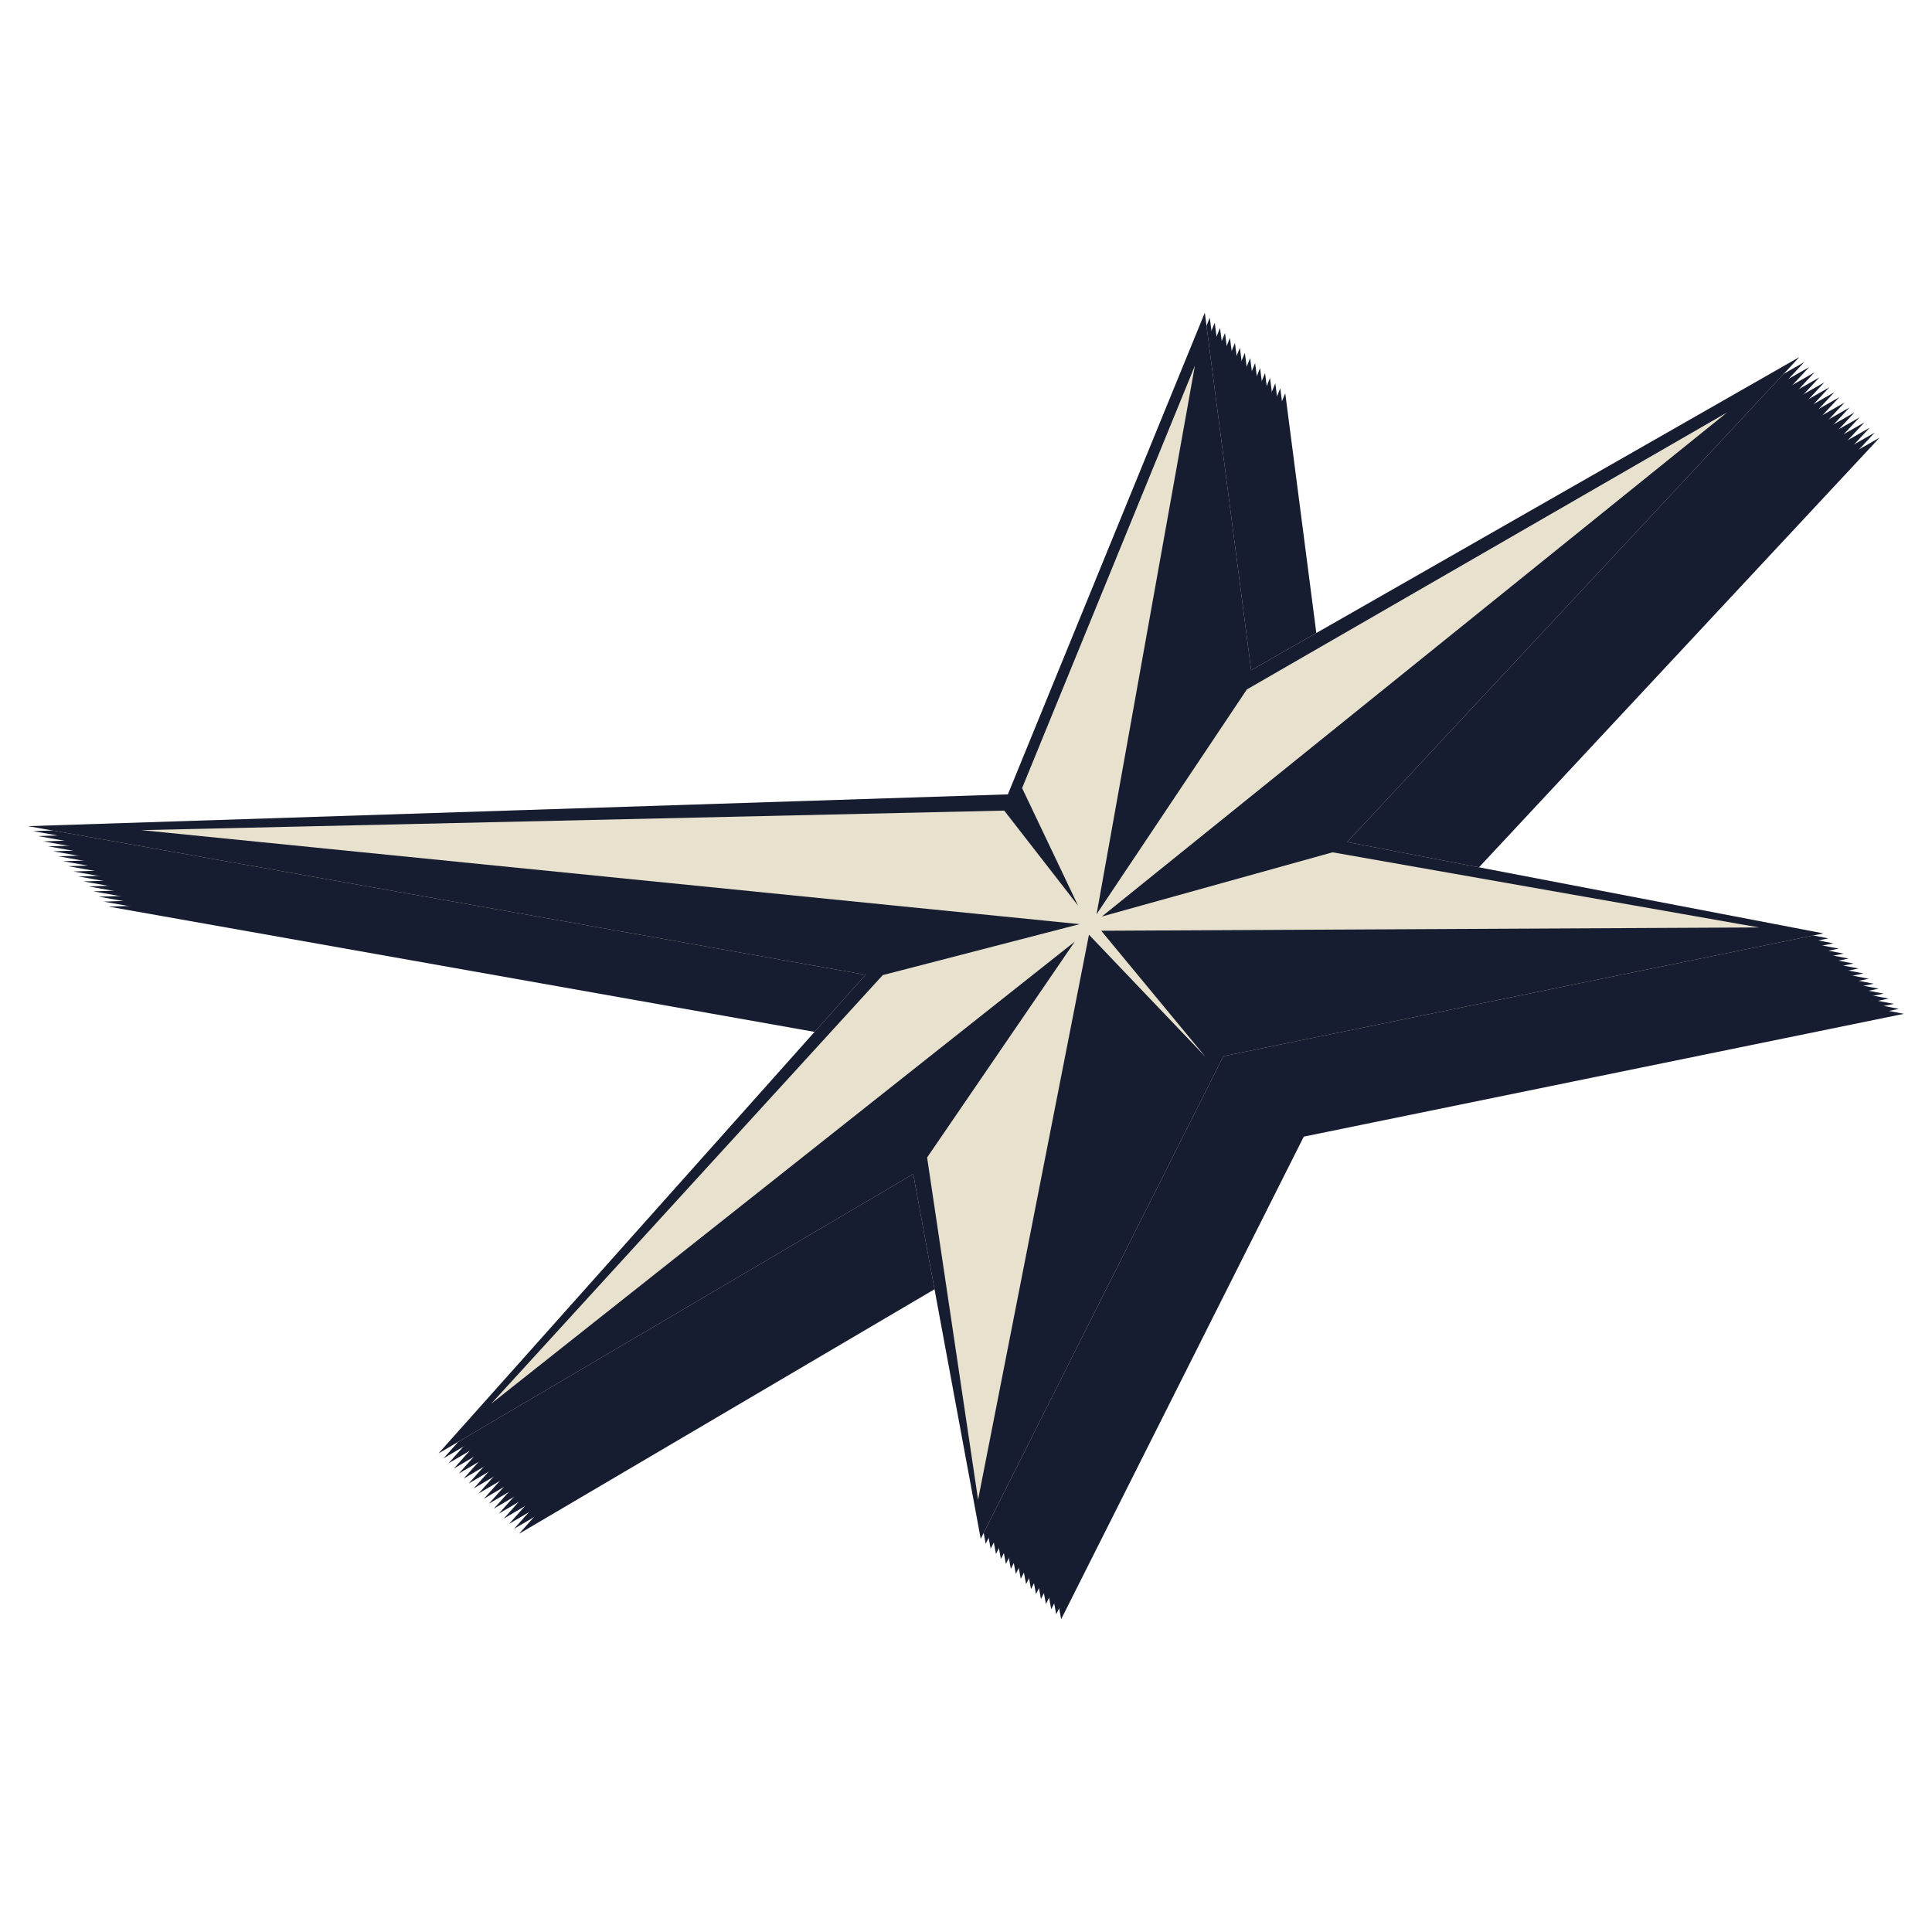
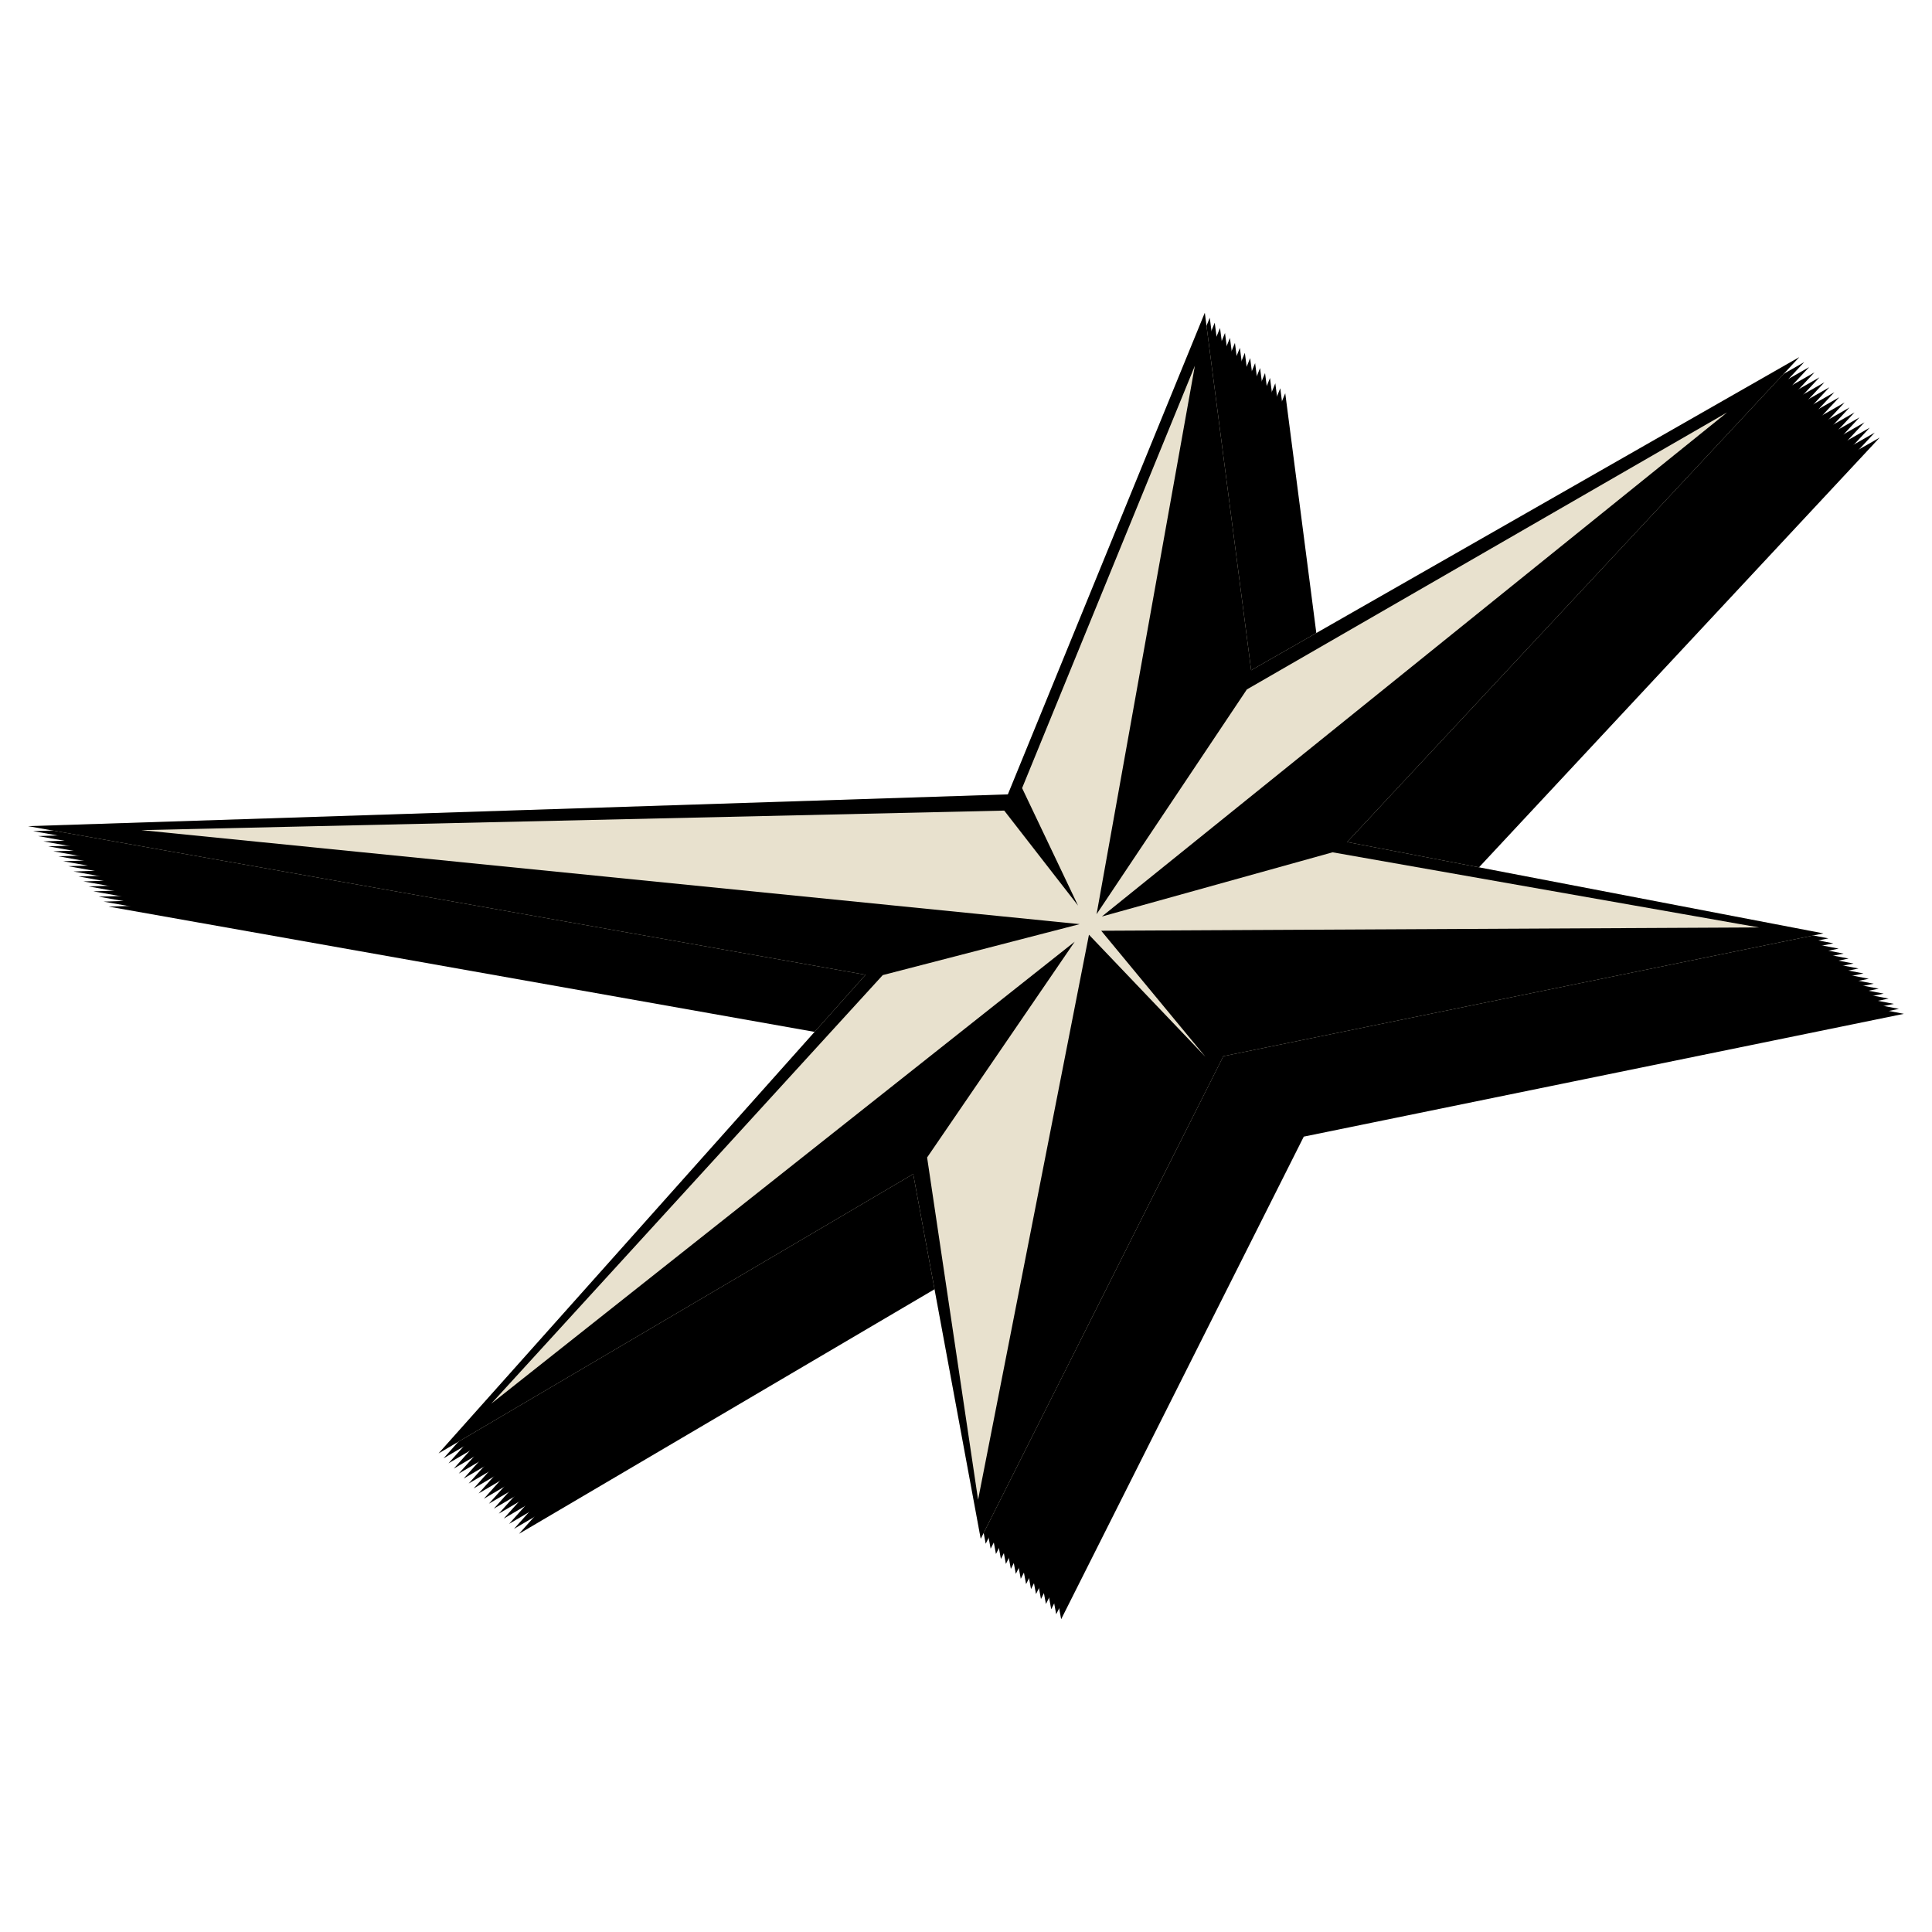
<svg xmlns="http://www.w3.org/2000/svg" viewBox="402.0 338.5 583.7 583.7" width="512" height="512">
  <defs>
    <clipPath id="t">
      <rect x="402.0" y="338.5" width="583.7" height="583.7" />
    </clipPath>
  </defs>
  <g clip-path="url(#t)">
-     <path d="M 969.9,470.7 L 804.3,565.3 L 790.3,457.3 L 730.8,602.8 L 434.8,612.4 L 687.8,657.3 L 558.8,801.9 L 702.2,717.5 L 722.6,827.7 L 795.9,681.9 L 977.2,644.8 L 833.3,617.2 Z" fill="#171d31" />
-     <path d="M 968.4,469.2 L 802.8,563.8 L 788.8,455.8 L 729.3,601.3 L 433.3,610.9 L 686.3,655.8 L 557.3,800.4 L 700.7,716.0 L 721.1,826.2 L 794.4,680.4 L 975.7,643.3 L 831.8,615.7 Z" fill="#171d31" />
-     <path d="M 966.9,467.7 L 801.3,562.3 L 787.3,454.3 L 727.8,599.8 L 431.8,609.4 L 684.8,654.3 L 555.8,798.9 L 699.2,714.5 L 719.6,824.7 L 792.9,678.9 L 974.2,641.8 L 830.3,614.2 Z" fill="#171d31" />
-     <path d="M 965.3,466.1 L 799.7,560.7 L 785.7,452.7 L 726.2,598.2 L 430.2,607.8 L 683.2,652.7 L 554.2,797.3 L 697.6,712.9 L 718.0,823.1 L 791.3,677.3 L 972.6,640.2 L 828.7,612.6 Z" fill="#171d31" />
-     <path d="M 963.8,464.6 L 798.2,559.2 L 784.2,451.2 L 724.7,596.7 L 428.7,606.3 L 681.7,651.2 L 552.7,795.8 L 696.1,711.4 L 716.5,821.6 L 789.8,675.8 L 971.1,638.7 L 827.2,611.1 Z" fill="#171d31" />
-     <path d="M 962.3,463.1 L 796.7,557.7 L 782.7,449.7 L 723.2,595.2 L 427.2,604.8 L 680.2,649.7 L 551.2,794.3 L 694.6,709.9 L 715.0,820.1 L 788.3,674.3 L 969.6,637.2 L 825.7,609.6 Z" fill="#171d31" />
-     <path d="M 960.8,461.6 L 795.2,556.2 L 781.2,448.2 L 721.7,593.7 L 425.7,603.3 L 678.7,648.2 L 549.7,792.8 L 693.1,708.4 L 713.5,818.6 L 786.8,672.8 L 968.1,635.7 L 824.2,608.1 Z" fill="#171d31" />
-     <path d="M 959.3,460.1 L 793.7,554.7 L 779.7,446.7 L 720.2,592.2 L 424.2,601.8 L 677.2,646.7 L 548.2,791.3 L 691.6,706.9 L 712.0,817.1 L 785.3,671.3 L 966.6,634.2 L 822.7,606.6 Z" fill="#171d31" />
-     <path d="M 957.7,458.5 L 792.1,553.1 L 778.1,445.1 L 718.6,590.6 L 422.6,600.2 L 675.6,645.1 L 546.6,789.7 L 690.0,705.3 L 710.4,815.5 L 783.7,669.7 L 965.0,632.6 L 821.1,605.0 Z" fill="#171d31" />
-     <path d="M 956.2,457.0 L 790.6,551.6 L 776.6,443.6 L 717.1,589.1 L 421.1,598.7 L 674.1,643.6 L 545.1,788.2 L 688.5,703.8 L 708.9,814.0 L 782.2,668.2 L 963.5,631.1 L 819.6,603.5 Z" fill="#171d31" />
-     <path d="M 954.7,455.5 L 789.1,550.1 L 775.1,442.1 L 715.6,587.6 L 419.6,597.2 L 672.6,642.1 L 543.6,786.7 L 687.0,702.3 L 707.4,812.5 L 780.7,666.7 L 962.0,629.6 L 818.1,602.0 Z" fill="#171d31" />
-     <path d="M 953.2,454.0 L 787.6,548.6 L 773.6,440.6 L 714.1,586.1 L 418.1,595.7 L 671.1,640.6 L 542.1,785.2 L 685.5,700.8 L 705.9,811.0 L 779.2,665.2 L 960.5,628.1 L 816.6,600.5 Z" fill="#171d31" />
-     <path d="M 951.7,452.5 L 786.1,547.1 L 772.1,439.1 L 712.6,584.6 L 416.6,594.2 L 669.6,639.1 L 540.6,783.7 L 684.0,699.3 L 704.4,809.5 L 777.7,663.7 L 959.0,626.6 L 815.1,599.0 Z" fill="#171d31" />
-     <path d="M 950.2,451.0 L 784.6,545.6 L 770.6,437.6 L 711.1,583.1 L 415.1,592.7 L 668.1,637.6 L 539.1,782.2 L 682.5,697.8 L 702.9,808.0 L 776.2,662.2 L 957.5,625.1 L 813.6,597.5 Z" fill="#171d31" />
-     <path d="M 948.6,449.4 L 783.0,544.0 L 769.0,436.0 L 709.5,581.5 L 413.5,591.1 L 666.5,636.0 L 537.5,780.6 L 680.9,696.2 L 701.3,806.4 L 774.6,660.6 L 955.9,623.5 L 812.0,595.9 Z" fill="#171d31" />
-     <path d="M 947.1,447.9 L 781.5,542.5 L 767.5,434.5 L 708.0,580.0 L 412.0,589.6 L 665.0,634.5 L 536.0,779.1 L 679.4,694.7 L 699.8,804.9 L 773.1,659.1 L 954.4,622.0 L 810.5,594.4 Z" fill="#171d31" />
+     <path d="M 969.9,470.7 L 804.3,565.3 L 790.3,457.3 L 730.8,602.8 L 434.8,612.4 L 687.8,657.3 L 558.8,801.9 L 702.2,717.5 L 722.6,827.7 L 795.9,681.9 L 977.2,644.8 L 833.3,617.2 Z" fill="#000000" />
+     <path d="M 968.4,469.2 L 802.8,563.8 L 788.8,455.8 L 729.3,601.3 L 433.3,610.9 L 686.3,655.8 L 557.3,800.4 L 700.7,716.0 L 721.1,826.2 L 794.4,680.4 L 975.7,643.3 L 831.8,615.7 Z" fill="#000000" />
+     <path d="M 966.9,467.7 L 801.3,562.3 L 787.3,454.3 L 727.8,599.8 L 431.8,609.4 L 684.8,654.3 L 555.8,798.9 L 699.2,714.5 L 719.6,824.7 L 792.9,678.9 L 974.2,641.8 L 830.3,614.2 Z" fill="#000000" />
+     <path d="M 965.3,466.1 L 799.7,560.7 L 785.7,452.7 L 726.2,598.2 L 430.2,607.8 L 683.2,652.7 L 554.2,797.3 L 697.6,712.9 L 718.0,823.1 L 791.3,677.3 L 972.6,640.2 L 828.7,612.6 Z" fill="#000000" />
+     <path d="M 963.8,464.6 L 798.2,559.2 L 784.2,451.2 L 724.7,596.7 L 428.7,606.3 L 681.7,651.2 L 552.7,795.8 L 696.1,711.4 L 716.5,821.6 L 789.8,675.8 L 971.1,638.7 L 827.2,611.1 Z" fill="#000000" />
+     <path d="M 962.3,463.1 L 796.7,557.7 L 782.7,449.7 L 723.2,595.2 L 427.2,604.8 L 680.2,649.7 L 551.2,794.3 L 694.6,709.9 L 715.0,820.1 L 788.3,674.3 L 969.6,637.2 L 825.7,609.6 Z" fill="#000000" />
+     <path d="M 960.8,461.6 L 795.2,556.2 L 781.2,448.2 L 721.7,593.7 L 425.7,603.3 L 678.7,648.2 L 549.7,792.8 L 693.1,708.4 L 713.5,818.6 L 786.8,672.8 L 968.1,635.7 L 824.2,608.1 Z" fill="#000000" />
+     <path d="M 959.3,460.1 L 793.7,554.7 L 779.7,446.7 L 720.2,592.2 L 424.2,601.8 L 677.2,646.7 L 548.2,791.3 L 691.6,706.9 L 712.0,817.1 L 785.3,671.3 L 966.6,634.2 L 822.7,606.6 Z" fill="#000000" />
+     <path d="M 957.7,458.5 L 792.1,553.1 L 778.1,445.1 L 718.6,590.6 L 422.6,600.2 L 675.6,645.1 L 546.6,789.7 L 690.0,705.3 L 710.4,815.5 L 783.7,669.7 L 965.0,632.6 L 821.1,605.0 Z" fill="#000000" />
+     <path d="M 956.2,457.0 L 790.6,551.6 L 776.6,443.6 L 717.1,589.1 L 421.1,598.7 L 674.1,643.6 L 545.1,788.2 L 688.5,703.8 L 708.9,814.0 L 782.2,668.2 L 963.5,631.1 L 819.6,603.5 Z" fill="#000000" />
+     <path d="M 954.7,455.5 L 789.1,550.1 L 775.1,442.1 L 715.6,587.6 L 419.6,597.2 L 672.6,642.1 L 543.6,786.7 L 687.0,702.3 L 707.4,812.5 L 780.7,666.7 L 962.0,629.6 L 818.1,602.0 Z" fill="#000000" />
+     <path d="M 953.2,454.0 L 787.6,548.6 L 773.6,440.6 L 714.1,586.1 L 418.1,595.7 L 671.1,640.6 L 542.1,785.2 L 685.5,700.8 L 705.9,811.0 L 779.2,665.2 L 960.5,628.1 L 816.6,600.5 Z" fill="#000000" />
+     <path d="M 951.7,452.5 L 786.1,547.1 L 772.1,439.1 L 712.6,584.6 L 416.6,594.2 L 669.6,639.1 L 540.6,783.7 L 684.0,699.3 L 704.4,809.5 L 777.7,663.7 L 959.0,626.6 L 815.1,599.0 Z" fill="#000000" />
+     <path d="M 950.2,451.0 L 784.6,545.6 L 770.6,437.6 L 711.1,583.1 L 415.1,592.7 L 668.1,637.6 L 539.1,782.2 L 682.5,697.8 L 702.9,808.0 L 776.2,662.2 L 957.5,625.1 L 813.6,597.5 Z" fill="#000000" />
+     <path d="M 948.6,449.4 L 783.0,544.0 L 769.0,436.0 L 709.5,581.5 L 413.5,591.1 L 666.5,636.0 L 537.5,780.6 L 680.9,696.2 L 701.3,806.4 L 774.6,660.6 L 955.9,623.5 L 812.0,595.9 Z" fill="#000000" />
+     <path d="M 947.1,447.9 L 781.5,542.5 L 767.5,434.5 L 708.0,580.0 L 412.0,589.6 L 665.0,634.5 L 536.0,779.1 L 679.4,694.7 L 699.8,804.9 L 773.1,659.1 L 954.4,622.0 L 810.5,594.4 Z" fill="#000000" />
    <path d="M 945.6,446.4 L 780.0,541.0 L 766.0,433.0 L 706.5,578.5 L 410.5,588.1 L 663.5,633.0 L 534.5,777.6 L 677.9,693.2 L 698.3,803.4 L 771.6,657.6 L 952.9,620.5 L 809.0,592.9 Z" fill="#e8e1ce" />
-     <path d="M 945.6,446.4 L 780.0,541.0 L 766.0,433.0 L 706.5,578.5 L 410.5,588.1 L 663.5,633.0 L 534.5,777.6 L 677.9,693.2 L 698.3,803.4 L 771.6,657.6 L 952.9,620.5 L 809.0,592.9 Z M 923.8,463.1 L 734.9,615.4 L 804.6,596.0 L 933.4,618.7 L 734.7,619.7 L 766.2,657.8 L 731.0,620.9 L 697.5,791.6 L 682.1,688.2 L 726.7,623.0 L 550.4,762.6 L 668.7,633.1 L 728.2,617.7 L 444.7,589.3 L 705.4,583.4 L 727.7,612.1 L 710.8,576.6 L 763.0,449.0 L 733.3,614.7 L 778.7,546.8 Z" fill="#171d31" fill-rule="evenodd" />
+     <path d="M 945.6,446.4 L 780.0,541.0 L 766.0,433.0 L 706.5,578.5 L 410.5,588.1 L 663.5,633.0 L 534.5,777.6 L 677.9,693.2 L 698.3,803.4 L 771.6,657.6 L 952.9,620.5 L 809.0,592.9 Z M 923.8,463.1 L 734.9,615.4 L 804.6,596.0 L 933.4,618.7 L 734.7,619.7 L 766.2,657.8 L 731.0,620.9 L 697.5,791.6 L 682.1,688.2 L 726.7,623.0 L 550.4,762.6 L 668.7,633.1 L 728.2,617.7 L 444.7,589.3 L 705.4,583.4 L 727.7,612.1 L 710.8,576.6 L 763.0,449.0 L 733.3,614.7 L 778.7,546.8 Z" fill="#000000" fill-rule="evenodd" />
  </g>
</svg>
